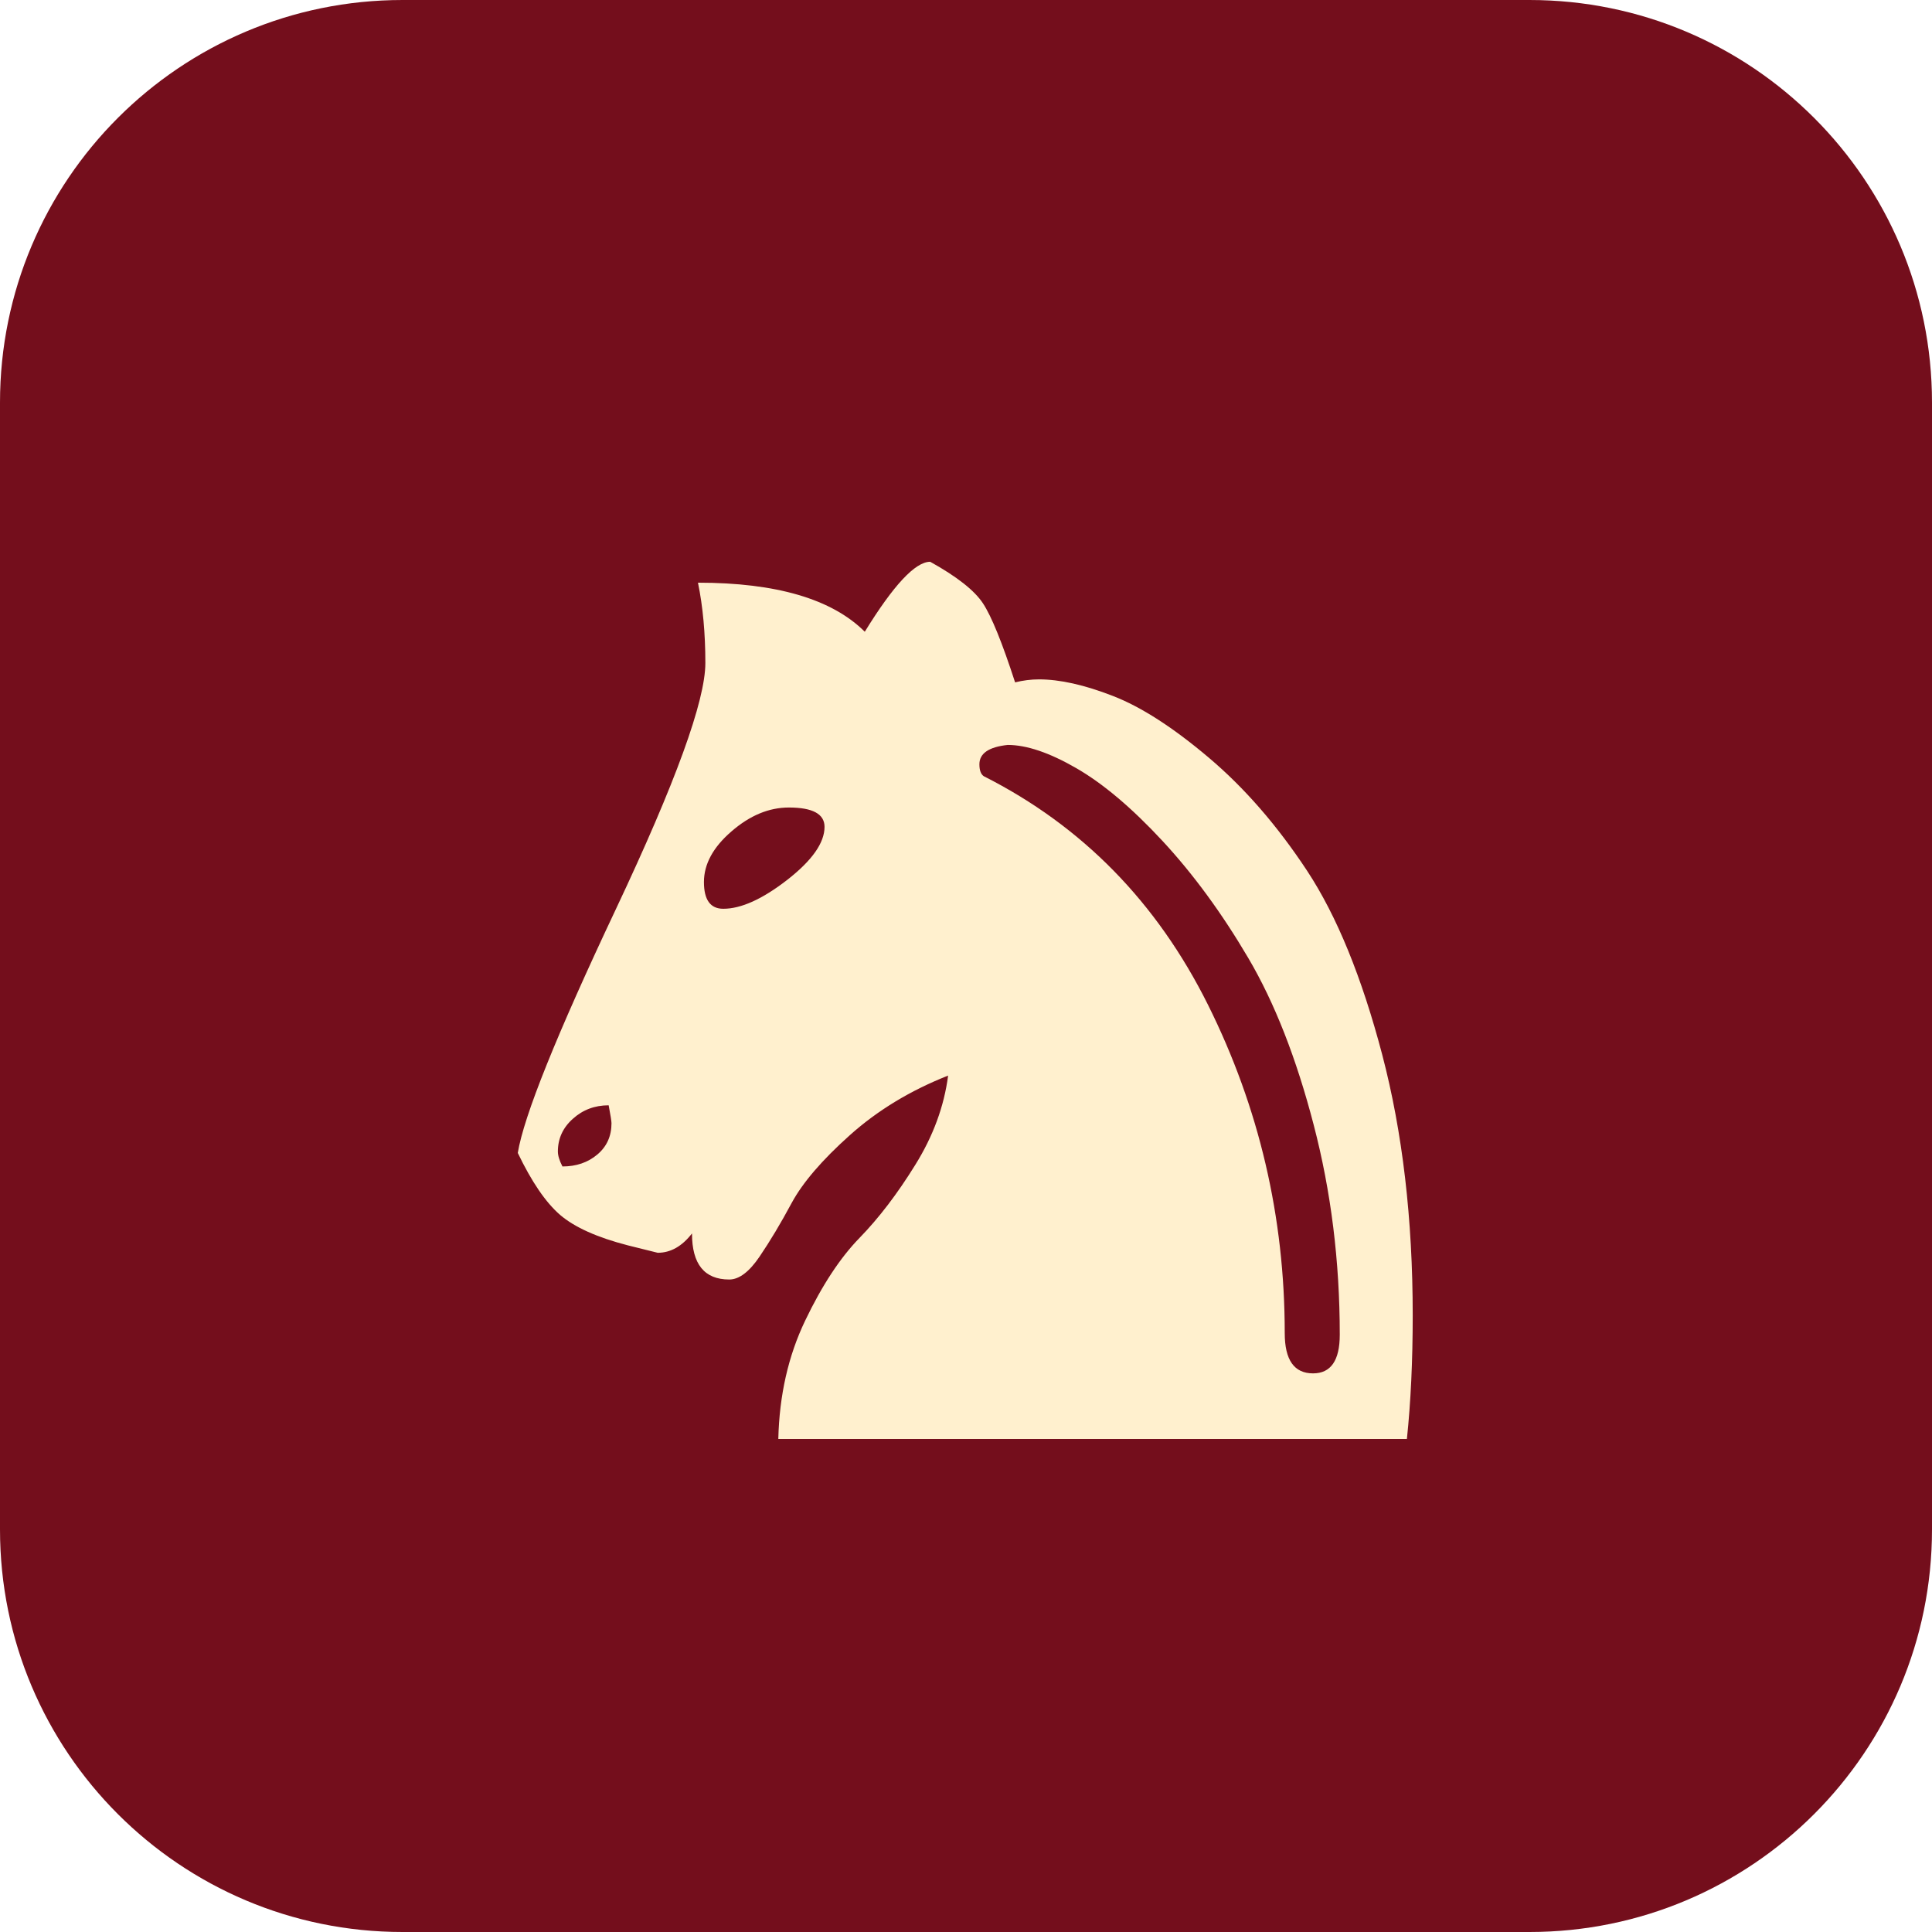
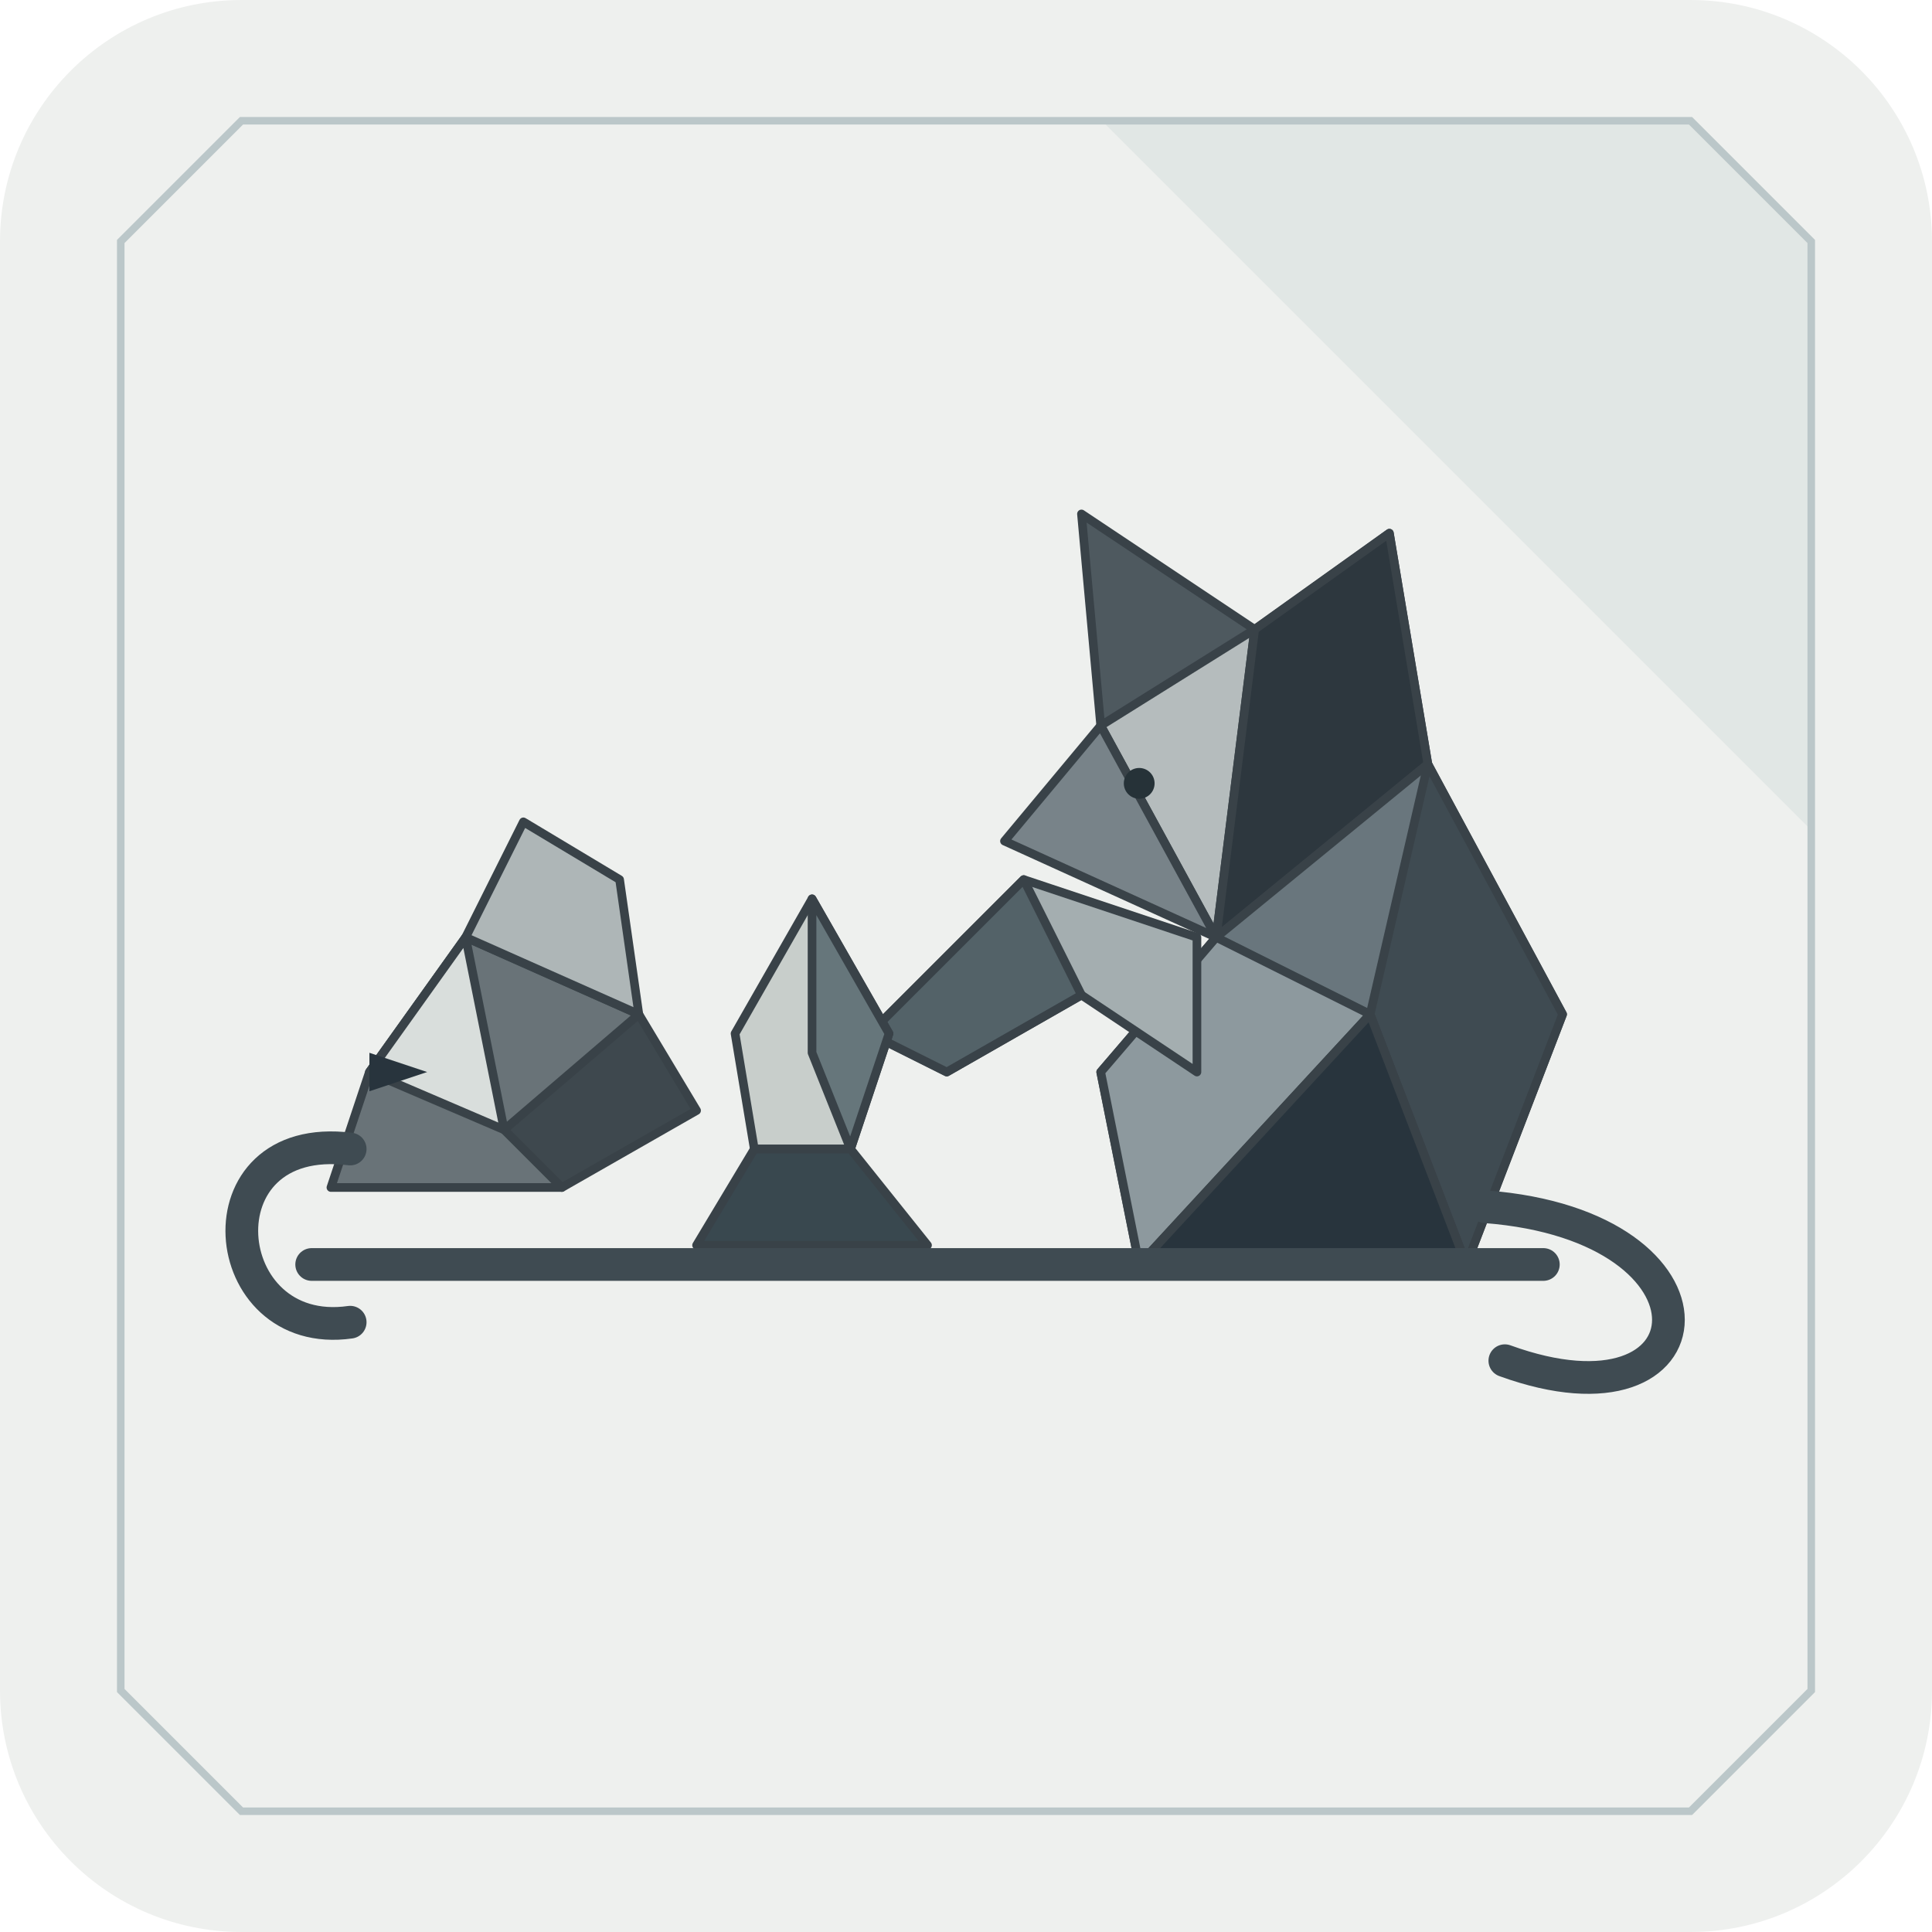
- <svg xmlns="http://www.w3.org/2000/svg" viewBox="0 0 192 192">
-   <rect width="192" height="192" rx="40" fill="#740e1c" />
-   <text x="96" y="143" font-family="serif" text-anchor="middle" font-size="148" fill="#fff0ce">♞</text>
+ <svg xmlns="http://www.w3.org/2000/svg" viewBox="0 0 512 512">
+   <rect width="512" height="512" rx="64" fill="#eef0ee" />
+   <path d="M292 32h156l32 32v156z" fill="#e1e7e5" />
+   <path d="M64 32h384l32 32v384l-32 32H64l-32-32V64z" fill="none" stroke="#bbc7c9" stroke-width="2" />
+   <g transform="translate(52 126) scale(5.1)">
+     <g stroke="#394248" stroke-width=".45" stroke-linejoin="round">
+       <path fill="#697378" d="m9 31 5-7 9 4-4 9H7z" />
+       <path fill="#aeb6b7" d="m14 24 3-6 5 3 1 7z" />
+       <path fill="#d9dedc" d="m9 31 5-7 2 10z" />
+       <path fill="#3e484e" d="m16 34 7-6 3 5-7 4z" />
+       <path fill="#4e595f" d="m47 13-1-11 9 6 7-5 2 12-11 9z" />
+       <path fill="#b5bcbd" d="m47 13 8-5-2 16z" />
+       <path fill="#2d373e" d="m55 8 7-5 2 12-11 9z" />
+       <path fill="#788389" d="m47 13-5 6 11 5z" />
+       <path fill="#69767d" d="m53 24 11-9 7 13-5 13H49l-2-10z" />
+       <path fill="#3f4b52" d="m64 15 7 13-5 13-5-13z" />
+       <path fill="#8d999e" d="m53 24 8 4-12 13-2-10z" />
+       <path fill="#28343d" d="m61 28 5 13H49z" />
+       <path fill="#a4aeb0" d="m52 24-9-3-8 8 4 2 7-4 6 4z" />
+       <path fill="#536268" d="m43 21 3 6-7 4-4-2z" />
+       <path fill="#c8cecb" d="m28 29 4-7 4 7-2 6h-5z" />
+       <path fill="#66767b" d="m32 22 4 7-2 6-2-5z" />
+       <path fill="#39484f" d="m29 35-3 5h12l-4-5z" />
+     </g>
+     <path d="M8 35C0 34 1 45 8 44M67 38c13 1 12 12 1 8M6 41h64" fill="none" stroke="#3f4b52" stroke-width="1.7" stroke-linecap="round" />
+     <path d="m9 30 3 1-3 1" fill="#28343d" />
+     <circle cx="49" cy="16" r=".8" fill="#263238" />
+   </g>
</svg>
